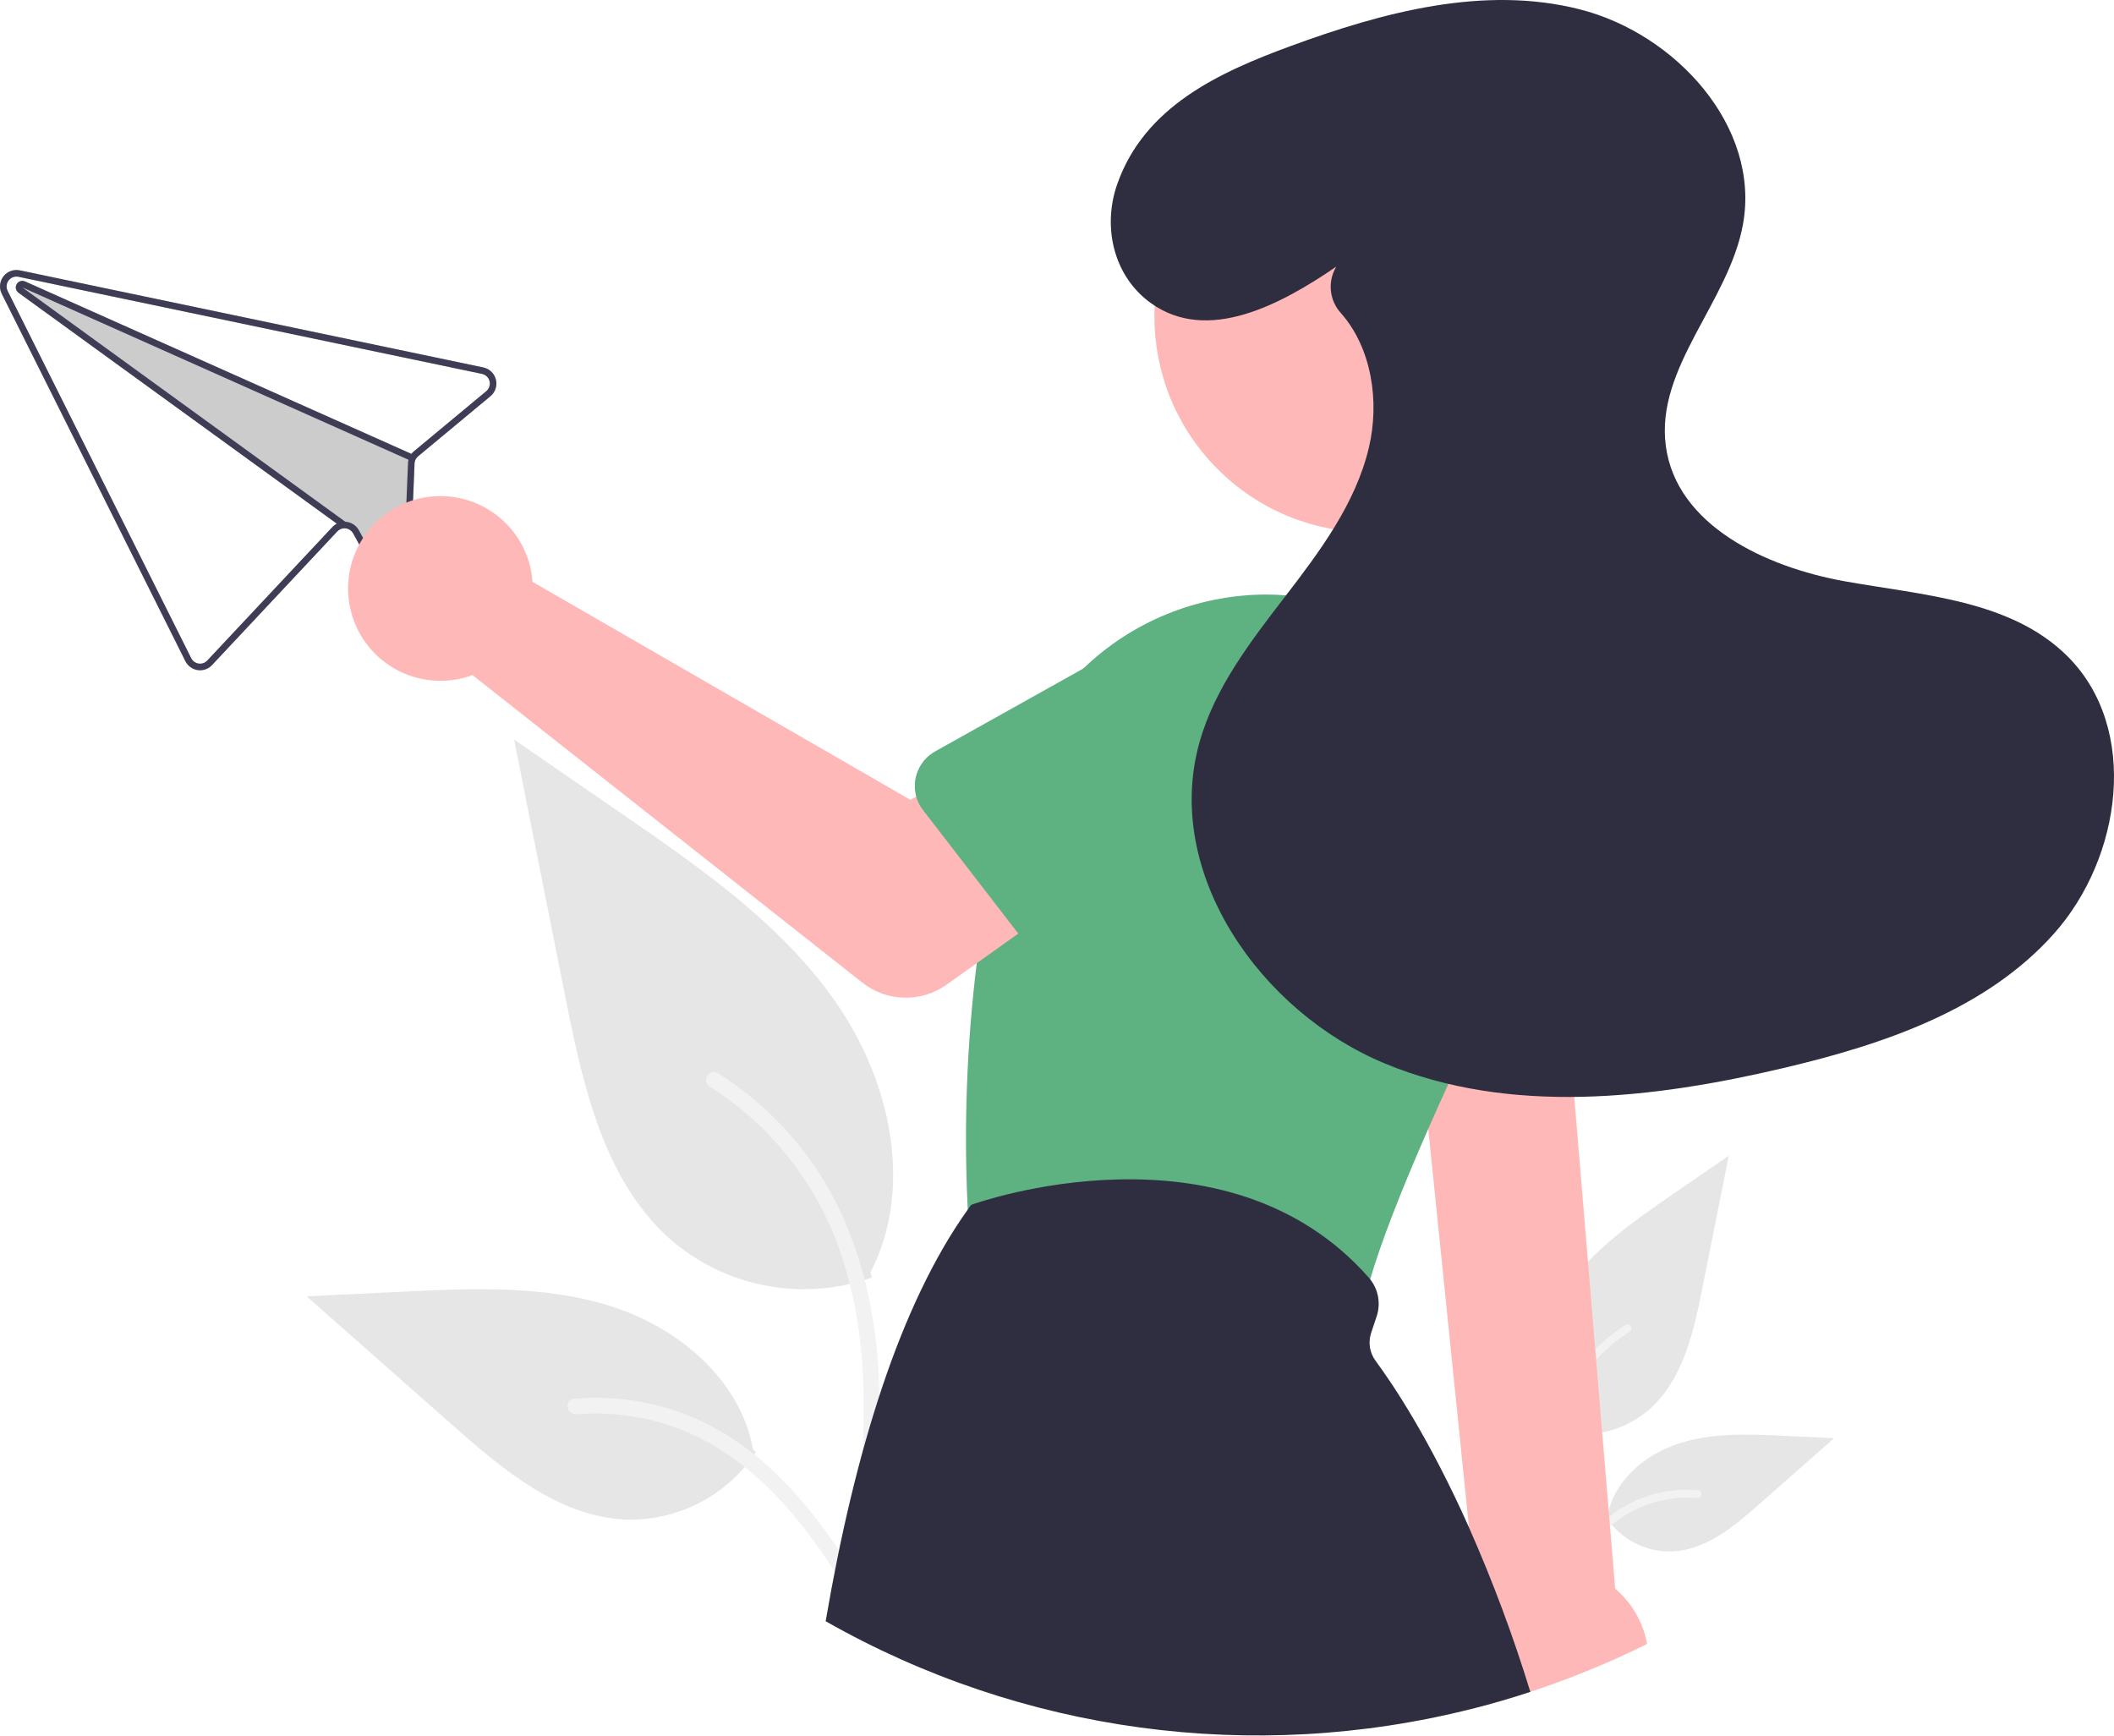
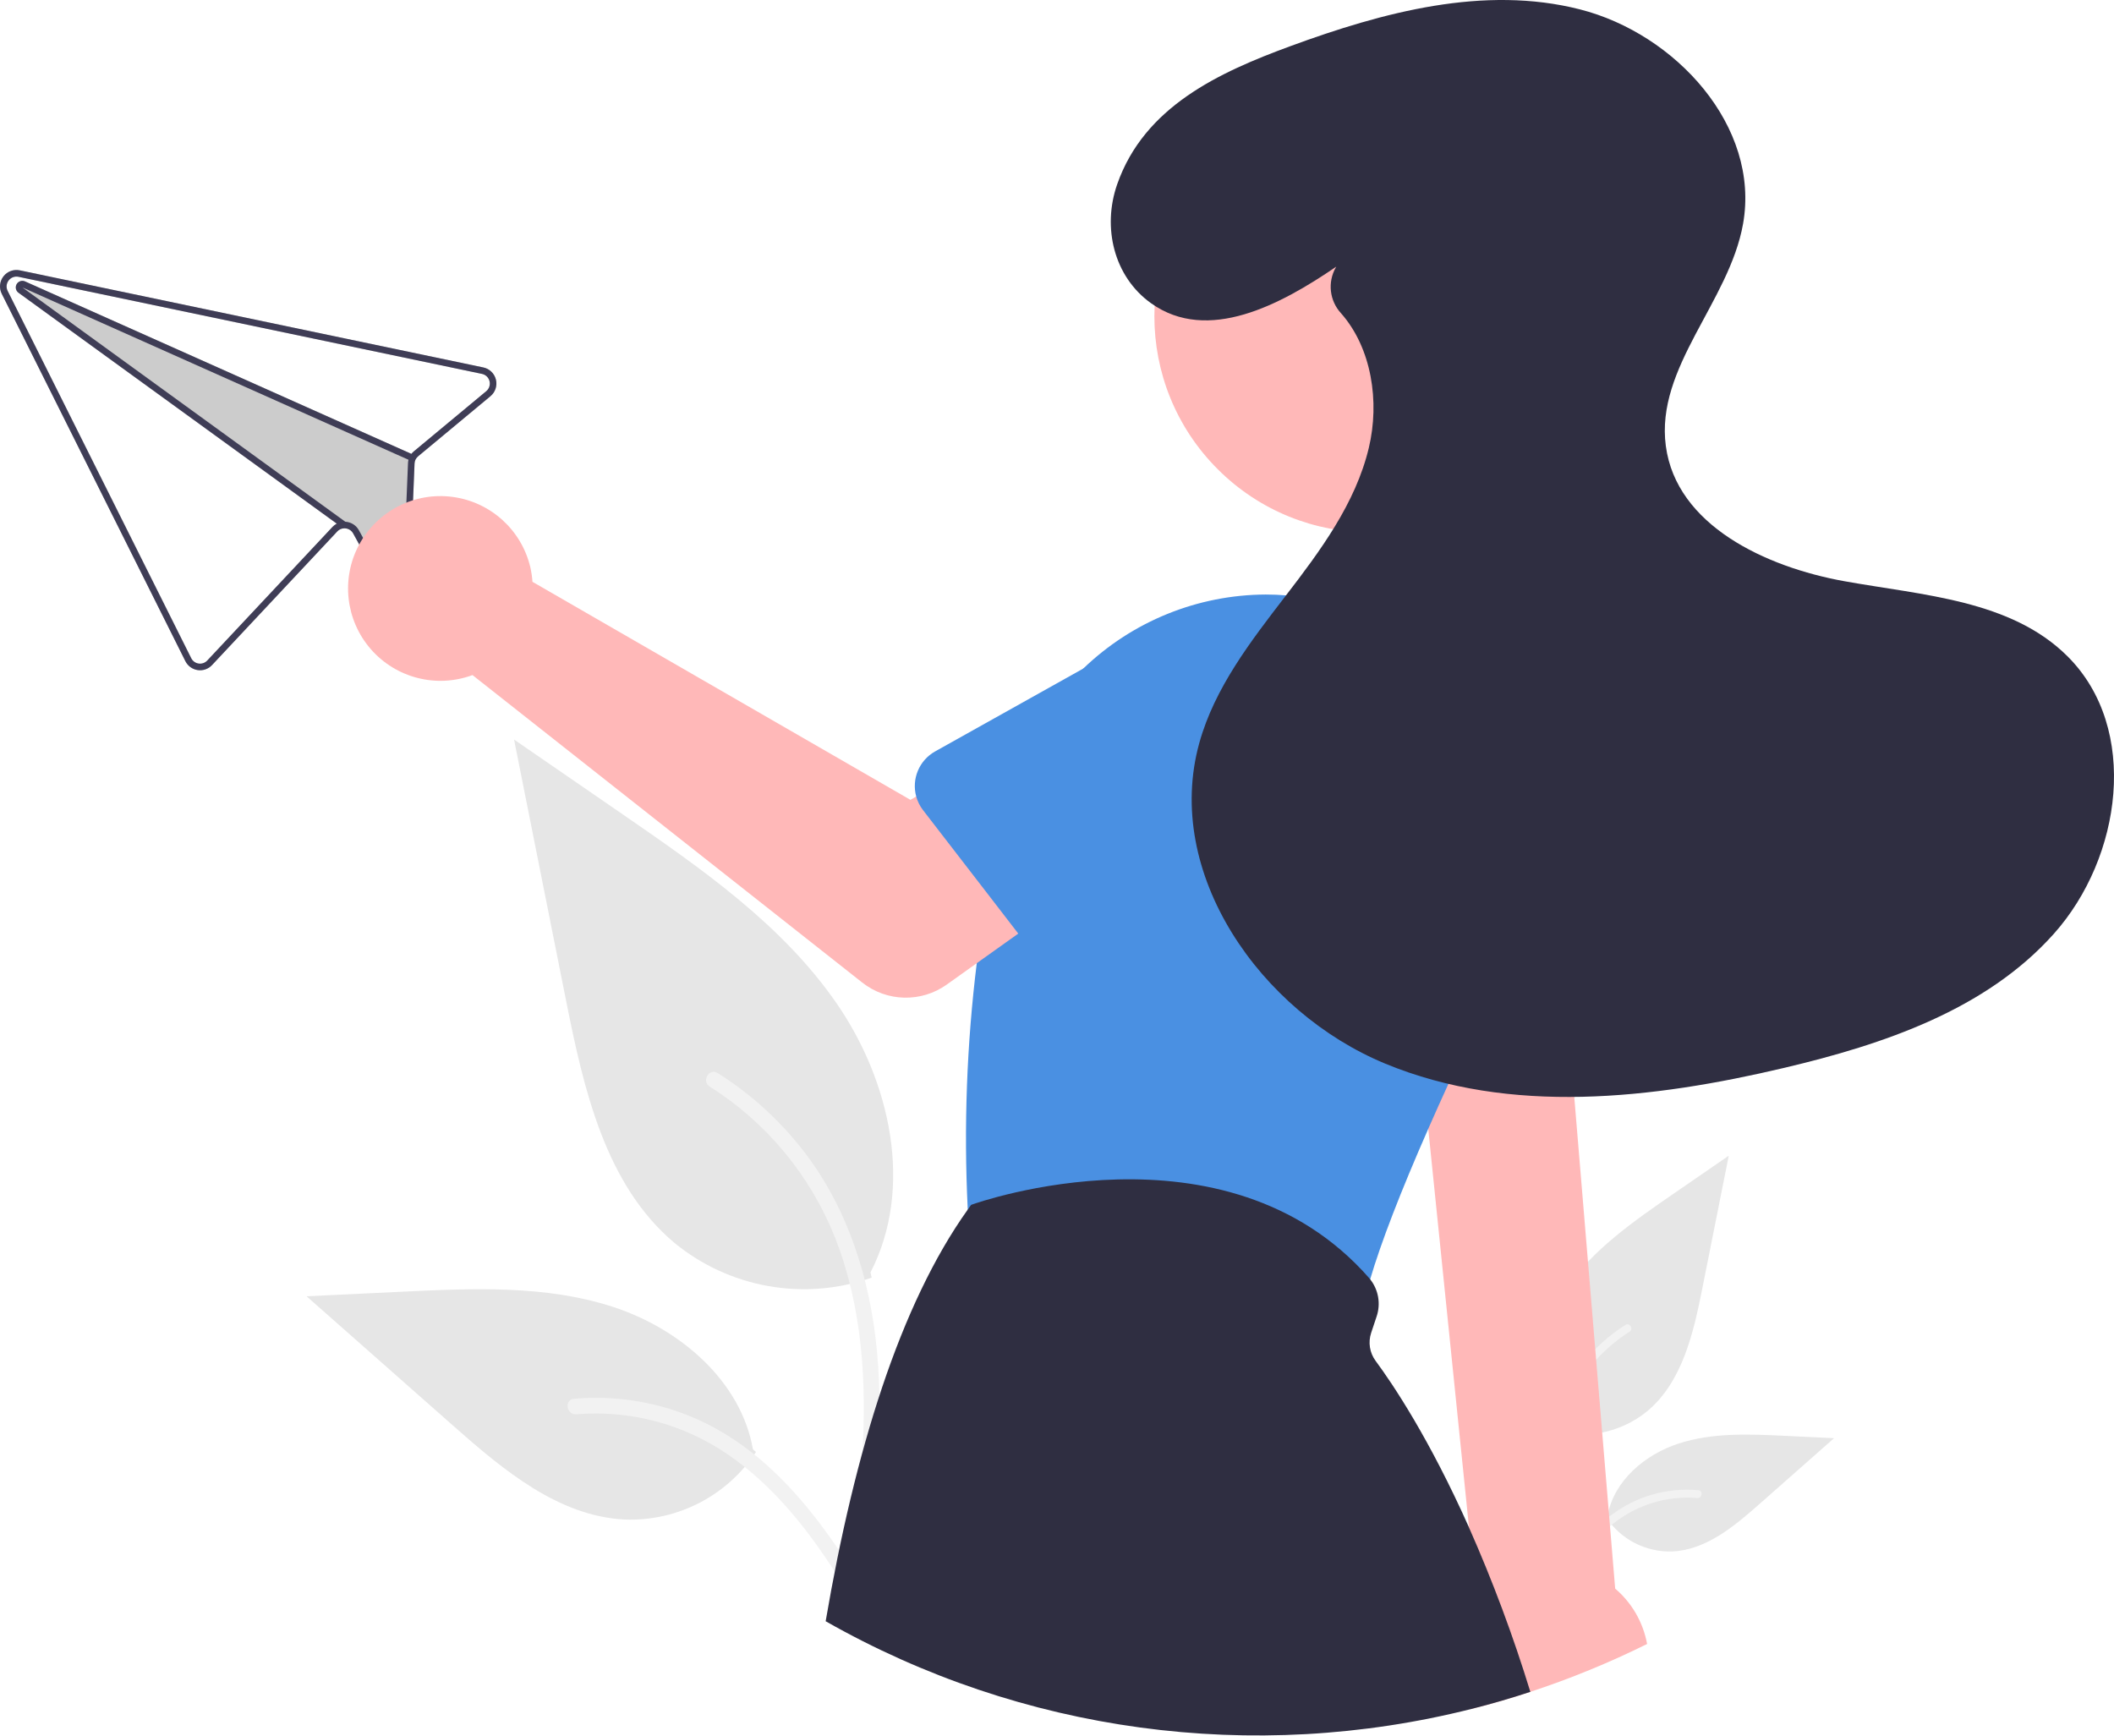
<svg xmlns="http://www.w3.org/2000/svg" data-name="Layer 1" width="643.162" height="528" viewBox="0 0 643.162 528">
  <path d="M749.177,620.677a31.517,31.517,0,0,0,30.434-5.361c10.66-8.947,14.002-23.687,16.721-37.336l8.043-40.37L787.537,549.205c-12.11,8.339-24.493,16.944-32.878,29.023s-12.045,28.566-5.308,41.635" transform="translate(-278.4188 -186)" fill="#e6e6e6" />
  <path d="M750.617,669.554c-1.704-12.415-3.457-24.99-2.261-37.538,1.062-11.144,4.462-22.029,11.383-30.953a51.492,51.492,0,0,1,13.211-11.971c1.321-.834,2.537,1.26,1.222,2.09a48.952,48.952,0,0,0-19.363,23.363c-4.216,10.722-4.893,22.411-4.166,33.801.439,6.888,1.37,13.731,2.309,20.565a1.254,1.254,0,0,1-.845,1.489,1.218,1.218,0,0,1-1.489-.845Z" transform="translate(-278.4188 -186)" fill="#f2f2f2" />
  <path d="M767.033,647.585a23.201,23.201,0,0,0,20.215,10.433c10.233-.486,18.764-7.628,26.444-14.408l22.715-20.056-15.034-.719c-10.811-.517-21.901-1-32.199,2.334s-19.794,11.358-21.677,22.016" transform="translate(-278.4188 -186)" fill="#e6e6e6" />
  <path d="M745.8,676.691c8.204-14.516,17.719-30.648,34.722-35.805a38.746,38.746,0,0,1,14.604-1.508c1.551.134,1.163,2.524-.384,2.39a35.996,35.996,0,0,0-23.306,6.166c-6.572,4.473-11.688,10.692-16.019,17.287-2.653,4.039-5.029,8.25-7.405,12.455-.759,1.344-2.979.374-2.211-.986Z" transform="translate(-278.4188 -186)" fill="#f2f2f2" />
  <path d="M543.606,574.714a62.116,62.116,0,0,1-59.982-10.566c-21.009-17.633-27.596-46.684-32.956-73.584Q442.743,450.782,434.816,411l33.189,22.853c23.868,16.434,48.273,33.395,64.799,57.199s23.739,56.299,10.461,82.056" transform="translate(-278.4188 -186)" fill="#e6e6e6" />
  <path d="M540.77,671.043c3.359-24.468,6.813-49.251,4.457-73.981-2.093-21.963-8.793-43.415-22.435-61.005a101.482,101.482,0,0,0-26.037-23.594c-2.604-1.643-5,2.483-2.408,4.119a96.477,96.477,0,0,1,38.162,46.045c8.308,21.132,9.643,44.168,8.211,66.617-.866,13.575-2.701,27.062-4.55,40.531a2.472,2.472,0,0,0,1.666,2.934,2.4,2.4,0,0,0,2.934-1.666Z" transform="translate(-278.4188 -186)" fill="#f2f2f2" />
  <path d="M508.415,627.745A45.725,45.725,0,0,1,468.574,648.308c-20.168-.957-36.982-15.033-52.117-28.397l-44.768-39.527,29.629-1.418c21.307-1.02,43.164-1.971,63.459,4.6s39.011,22.384,42.722,43.391" transform="translate(-278.4188 -186)" fill="#e6e6e6" />
  <path d="M550.263,685.108c-16.168-28.609-34.922-60.404-68.431-70.566a76.362,76.362,0,0,0-28.783-2.972c-3.056.264-2.293,4.974.758,4.711a70.943,70.943,0,0,1,45.934,12.152c12.952,8.816,23.036,21.072,31.571,34.069,5.228,7.961,9.911,16.26,14.595,24.548,1.497,2.649,5.872.737,4.358-1.943Z" transform="translate(-278.4188 -186)" fill="#f2f2f2" />
  <path d="M425.472,297.794,286.264,268.628l-1.809-.378a5.002,5.002,0,0,0-5.503,7.139L334.818,387.161a5.018,5.018,0,0,0,3.744,2.707,4.968,4.968,0,0,0,4.37-1.528l38.101-40.655a2.91,2.91,0,0,1,2.133-.947,3.011,3.011,0,0,1,2.689,1.542l7.94,14.479a4.886,4.886,0,0,0,5.486,2.475l.039-.009a4.893,4.893,0,0,0,3.849-4.67l1.374-33.541a3.058,3.058,0,0,1,.3-1.207,3.254,3.254,0,0,1,.783-.978l22.011-18.289a5.006,5.006,0,0,0-2.164-8.748Zm.892,7.212L404.353,323.294a4.933,4.933,0,0,0-.774.791l-117.549-52.471a1.743,1.743,0,0,0-.323-.111,2.003,2.003,0,0,0-1.648,3.575l96.812,70.234a4.796,4.796,0,0,0-1.3,1.003l-38.101,40.655a3,3,0,0,1-4.869-.708L280.737,274.49a3.008,3.008,0,0,1,3.303-4.279l1.852.389,139.165,29.155a3.007,3.007,0,0,1,1.308,5.251Z" transform="translate(-278.4188 -186)" fill="#ccc" />
  <path d="M425.472,297.794,286.264,268.628l-1.809-.378a5.002,5.002,0,0,0-5.503,7.139L334.818,387.161a5.018,5.018,0,0,0,3.744,2.707,4.968,4.968,0,0,0,4.37-1.528l38.101-40.655a2.91,2.91,0,0,1,2.133-.947,3.011,3.011,0,0,1,2.689,1.542l7.94,14.479a4.886,4.886,0,0,0,5.486,2.475l.039-.009a4.893,4.893,0,0,0,3.849-4.67l1.374-33.541a3.058,3.058,0,0,1,.3-1.207,3.254,3.254,0,0,1,.783-.978l22.011-18.289a5.006,5.006,0,0,0-2.164-8.748Zm.892,7.212-22.011,18.289a4.933,4.933,0,0,0-.774.791,4.65,4.65,0,0,0-.527.838,4.797,4.797,0,0,0-.357.953l.002.01a4.731,4.731,0,0,0-.151,1.05l-1.374,33.54a2.904,2.904,0,0,1-2.306,2.801l-.02.004a2.911,2.911,0,0,1-3.3-1.475l-7.942-14.489a4.989,4.989,0,0,0-4.115-2.582l-.01.002c-.114-.005-.228-.01-.34-.005a4.866,4.866,0,0,0-2.269.578,4.796,4.796,0,0,0-1.3,1.003l-38.101,40.655a3,3,0,0,1-4.869-.708L280.737,274.49a3.008,3.008,0,0,1,3.303-4.279l1.852.389,139.165,29.155a3.007,3.007,0,0,1,1.308,5.251Z" transform="translate(-278.4188 -186)" fill="#3f3d56" />
  <path d="M404.024,324.282l-.815,1.826-.512-.222-.002-.01L285.239,273.456l98.241,71.283.01-.002.26.197-1.17,1.62-1.708-1.242-96.812-70.234a2.003,2.003,0,0,1,1.648-3.575,1.744,1.744,0,0,1,.323.111l117.549,52.471Z" transform="translate(-278.4188 -186)" fill="#3f3d56" />
  <path d="M706.259,464.02l5.08,49.67.1,1.02,1.51,14.73L725.349,650.72v.02l2.41,23.53a28.067,28.067,0,0,0-2.49,4.01,28.882,28.882,0,0,0,.84,27.65q9.075-2.28,17.9-5.2a269.627,269.627,0,0,0,35.52-14.56,28.913,28.913,0,0,0-9.71-16.85l-12.45-149.59-1.09-13.12-3.55-42.59Z" transform="translate(-278.4188 -186)" fill="#ffb8b8" />
  <circle cx="695.374" cy="282.247" r="65.747" transform="translate(-274.327 388.3721) rotate(-45)" fill="#ffb8b8" />
-   <path d="M572.828,553.61c.01.13.021.26.03.38a12.066,12.066,0,0,0,9.43,10.76l98.12,21.43a12.149,12.149,0,0,0,2.59.28,12.027,12.027,0,0,0,11.59-8.83c.21-.78.44-1.58.69-2.41v-.01c3.31-11.24,9.22-26.54,17.67-45.77q2.865-6.525,6.13-13.67c.4-.88.81-1.77,1.21-2.66q6.735-14.625,15.03-31.66a78.805,78.805,0,0,0,6.09-17.43,79.689,79.689,0,0,0-4.03-47.63,78.701,78.701,0,0,0-4.35-8.95,80.056,80.056,0,0,0-63.34-40.31c-2.07-.17-4.13-.25-6.2-.25a80.498,80.498,0,0,0-55.49,22.52,78.571,78.571,0,0,0-19.51,30.58c-.26.73-.5,1.47-.74,2.21a297.574,297.574,0,0,0-8.88,35.72c-1.33,7.17-2.41,14.24-3.28,21.13A435.953,435.953,0,0,0,572.828,553.61Z" transform="translate(-278.4188 -186)" fill="#5eb181" />
+   <path d="M572.828,553.61c.01.13.021.26.03.38a12.066,12.066,0,0,0,9.43,10.76l98.12,21.43a12.149,12.149,0,0,0,2.59.28,12.027,12.027,0,0,0,11.59-8.83c.21-.78.44-1.58.69-2.41v-.01c3.31-11.24,9.22-26.54,17.67-45.77q2.865-6.525,6.13-13.67c.4-.88.81-1.77,1.21-2.66q6.735-14.625,15.03-31.66a78.805,78.805,0,0,0,6.09-17.43,79.689,79.689,0,0,0-4.03-47.63,78.701,78.701,0,0,0-4.35-8.95,80.056,80.056,0,0,0-63.34-40.31c-2.07-.17-4.13-.25-6.2-.25a80.498,80.498,0,0,0-55.49,22.52,78.571,78.571,0,0,0-19.51,30.58c-.26.73-.5,1.47-.74,2.21a297.574,297.574,0,0,0-8.88,35.72c-1.33,7.17-2.41,14.24-3.28,21.13A435.953,435.953,0,0,0,572.828,553.61Z" transform="translate(-278.4188 -186)" fill="#4a90e2" />
  <path d="M529.618,679.25a266.039,266.039,0,0,0,196.49,26.68q9.075-2.28,17.9-5.2A447.402,447.402,0,0,0,725.349,650.74v-.02C713.328,623.77,702.289,607.28,696.909,600a9.352,9.352,0,0,1-1.33-8.49l1.67-5.01a12.021,12.021,0,0,0-1.97-11.28v-.01c-.11-.14-.23-.28-.35-.42-43.71-49.8-119.91-22.63-120.68-22.35l-.38.14-.24.33c-.26.36-.52.71-.77,1.08C552.199,582.94,538.469,627.44,529.618,679.25Z" transform="translate(-278.4188 -186)" fill="#2f2e41" />
  <path d="M439.773,358.619a28.179,28.179,0,0,1,.641,4.39l114.993,66.339L583.357,413.258l29.797,39.009-46.713,33.294a21.415,21.415,0,0,1-25.693-.626L422.17,391.388A28.1,28.1,0,1,1,439.773,358.619Z" transform="translate(-278.4188 -186)" fill="#ffb8b8" />
-   <path d="M557.169,428.33v.01a12.001,12.001,0,0,0,2.08,4.15l19.62,25.42,9.35,12.13,8.2,10.62a12.044,12.044,0,0,0,18.21,1l29.78-30.92,12.29-12.77a33.455,33.455,0,0,0-41.02-52.86l-7.68,4.29-45.09,25.22a12.07,12.07,0,0,0-5.74,13.71Z" transform="translate(-278.4188 -186)" fill="#5eb181" />
-   <path d="M687.229,444.27l1.88,60.05.01.38a12.042,12.042,0,0,0,14.18,11.48l8.14-1.47,2.08-.38h.01l6.76-1.22,35.99-6.5,6.89-1.24a12.057,12.057,0,0,0,9.27-15.71l-19.41-57.47a33.45,33.45,0,0,0-65.8,12.08Z" transform="translate(-278.4188 -186)" fill="#5eb181" />
+   <path d="M557.169,428.33v.01a12.001,12.001,0,0,0,2.08,4.15l19.62,25.42,9.35,12.13,8.2,10.62a12.044,12.044,0,0,0,18.21,1l29.78-30.92,12.29-12.77a33.455,33.455,0,0,0-41.02-52.86l-7.68,4.29-45.09,25.22a12.07,12.07,0,0,0-5.74,13.71Z" transform="translate(-278.4188 -186)" fill="#4a90e2" />
+   <path d="M687.229,444.27l1.88,60.05.01.38a12.042,12.042,0,0,0,14.18,11.48l8.14-1.47,2.08-.38h.01l6.76-1.22,35.99-6.5,6.89-1.24a12.057,12.057,0,0,0,9.27-15.71l-19.41-57.47a33.45,33.45,0,0,0-65.8,12.08Z" transform="translate(-278.4188 -186)" fill="#4a90e2" />
  <path d="M684.968,267.124c-16.899,11.566-39.087,23.454-56.346,11.138-11.333-8.087-14.903-23.063-10.308-36.205,8.264-23.633,30.97-34.038,52.683-42.013,28.226-10.368,58.961-18.616,88.1-11.191s54.891,35.637,49.631,65.244c-4.23,23.809-26.689,43.62-23.5,67.591,3.209,24.125,30.339,36.823,54.292,41.135s50.755,5.697,67.969,22.901c21.959,21.947,16.475,61.176-4.187,84.348s-51.843,33.676-82.057,40.816c-40.032,9.461-83.329,14.433-121.35-1.268s-67.607-57.967-56.593-97.599c4.652-16.741,15.611-30.889,26.203-44.663s21.316-28.177,25.357-45.076c3.367-14.082.875-30.433-8.464-40.996a11.878,11.878,0,0,1-1.591-13.884Z" transform="translate(-278.4188 -186)" fill="#2f2e41" />
</svg>
